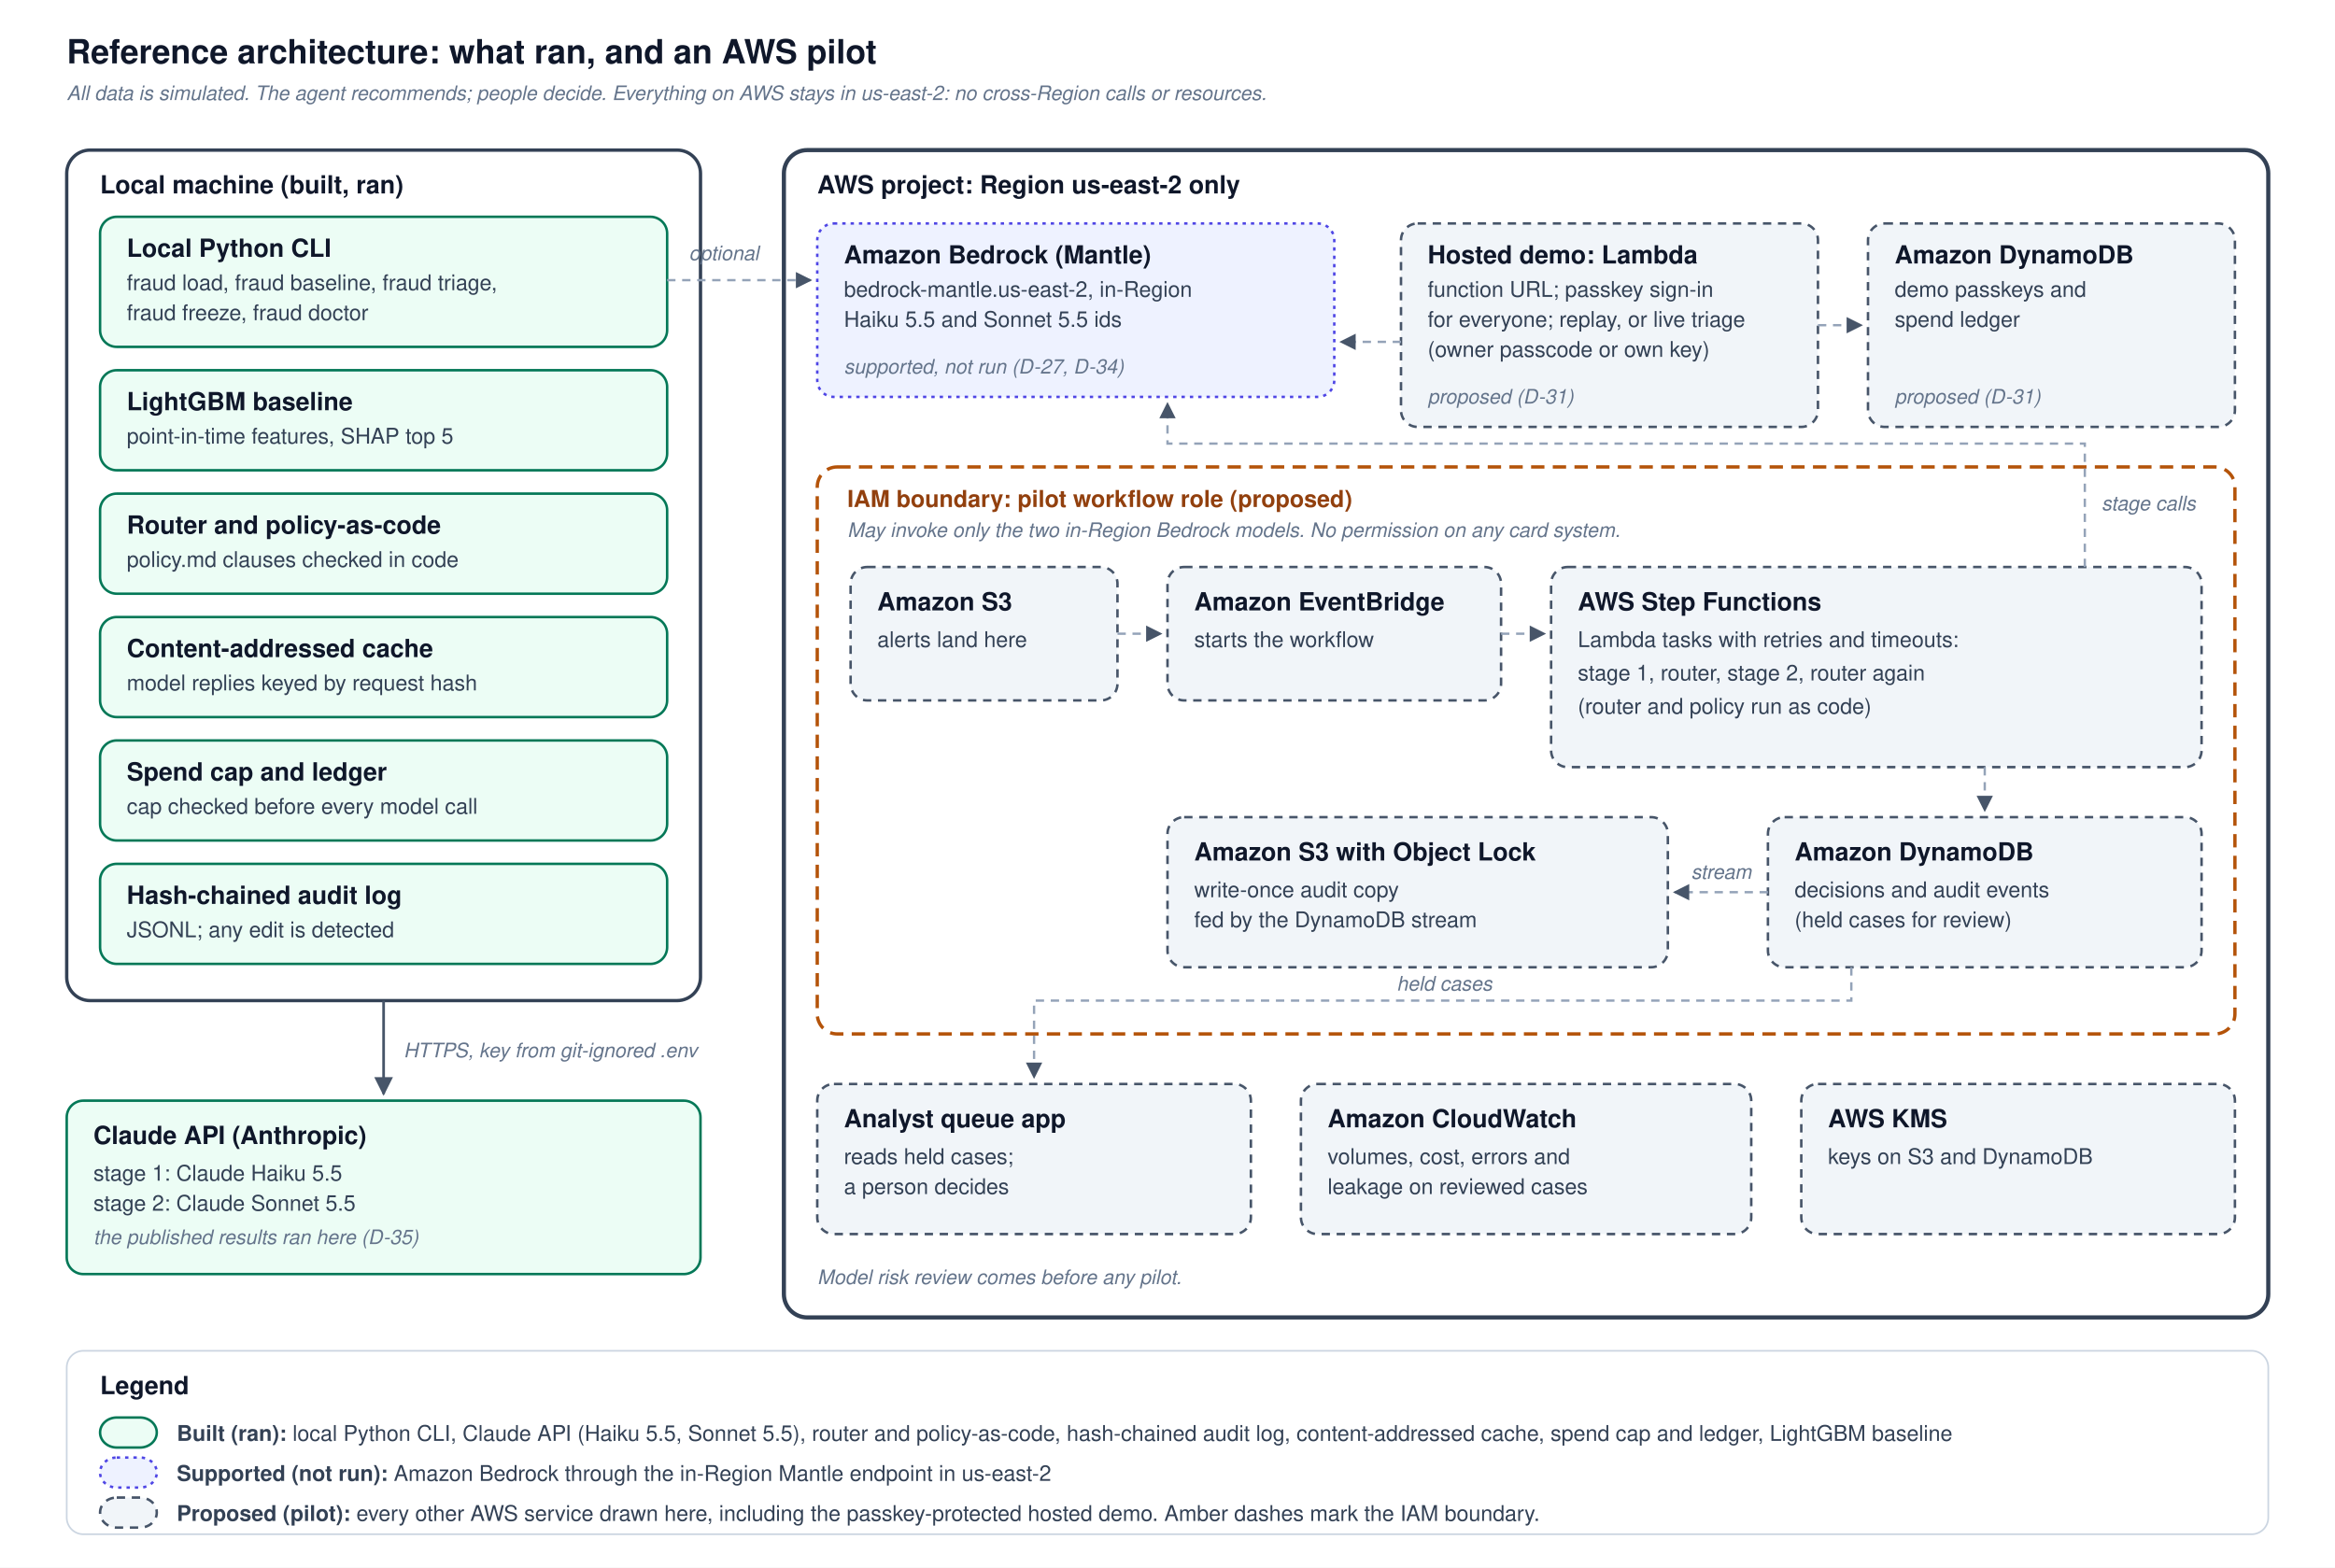
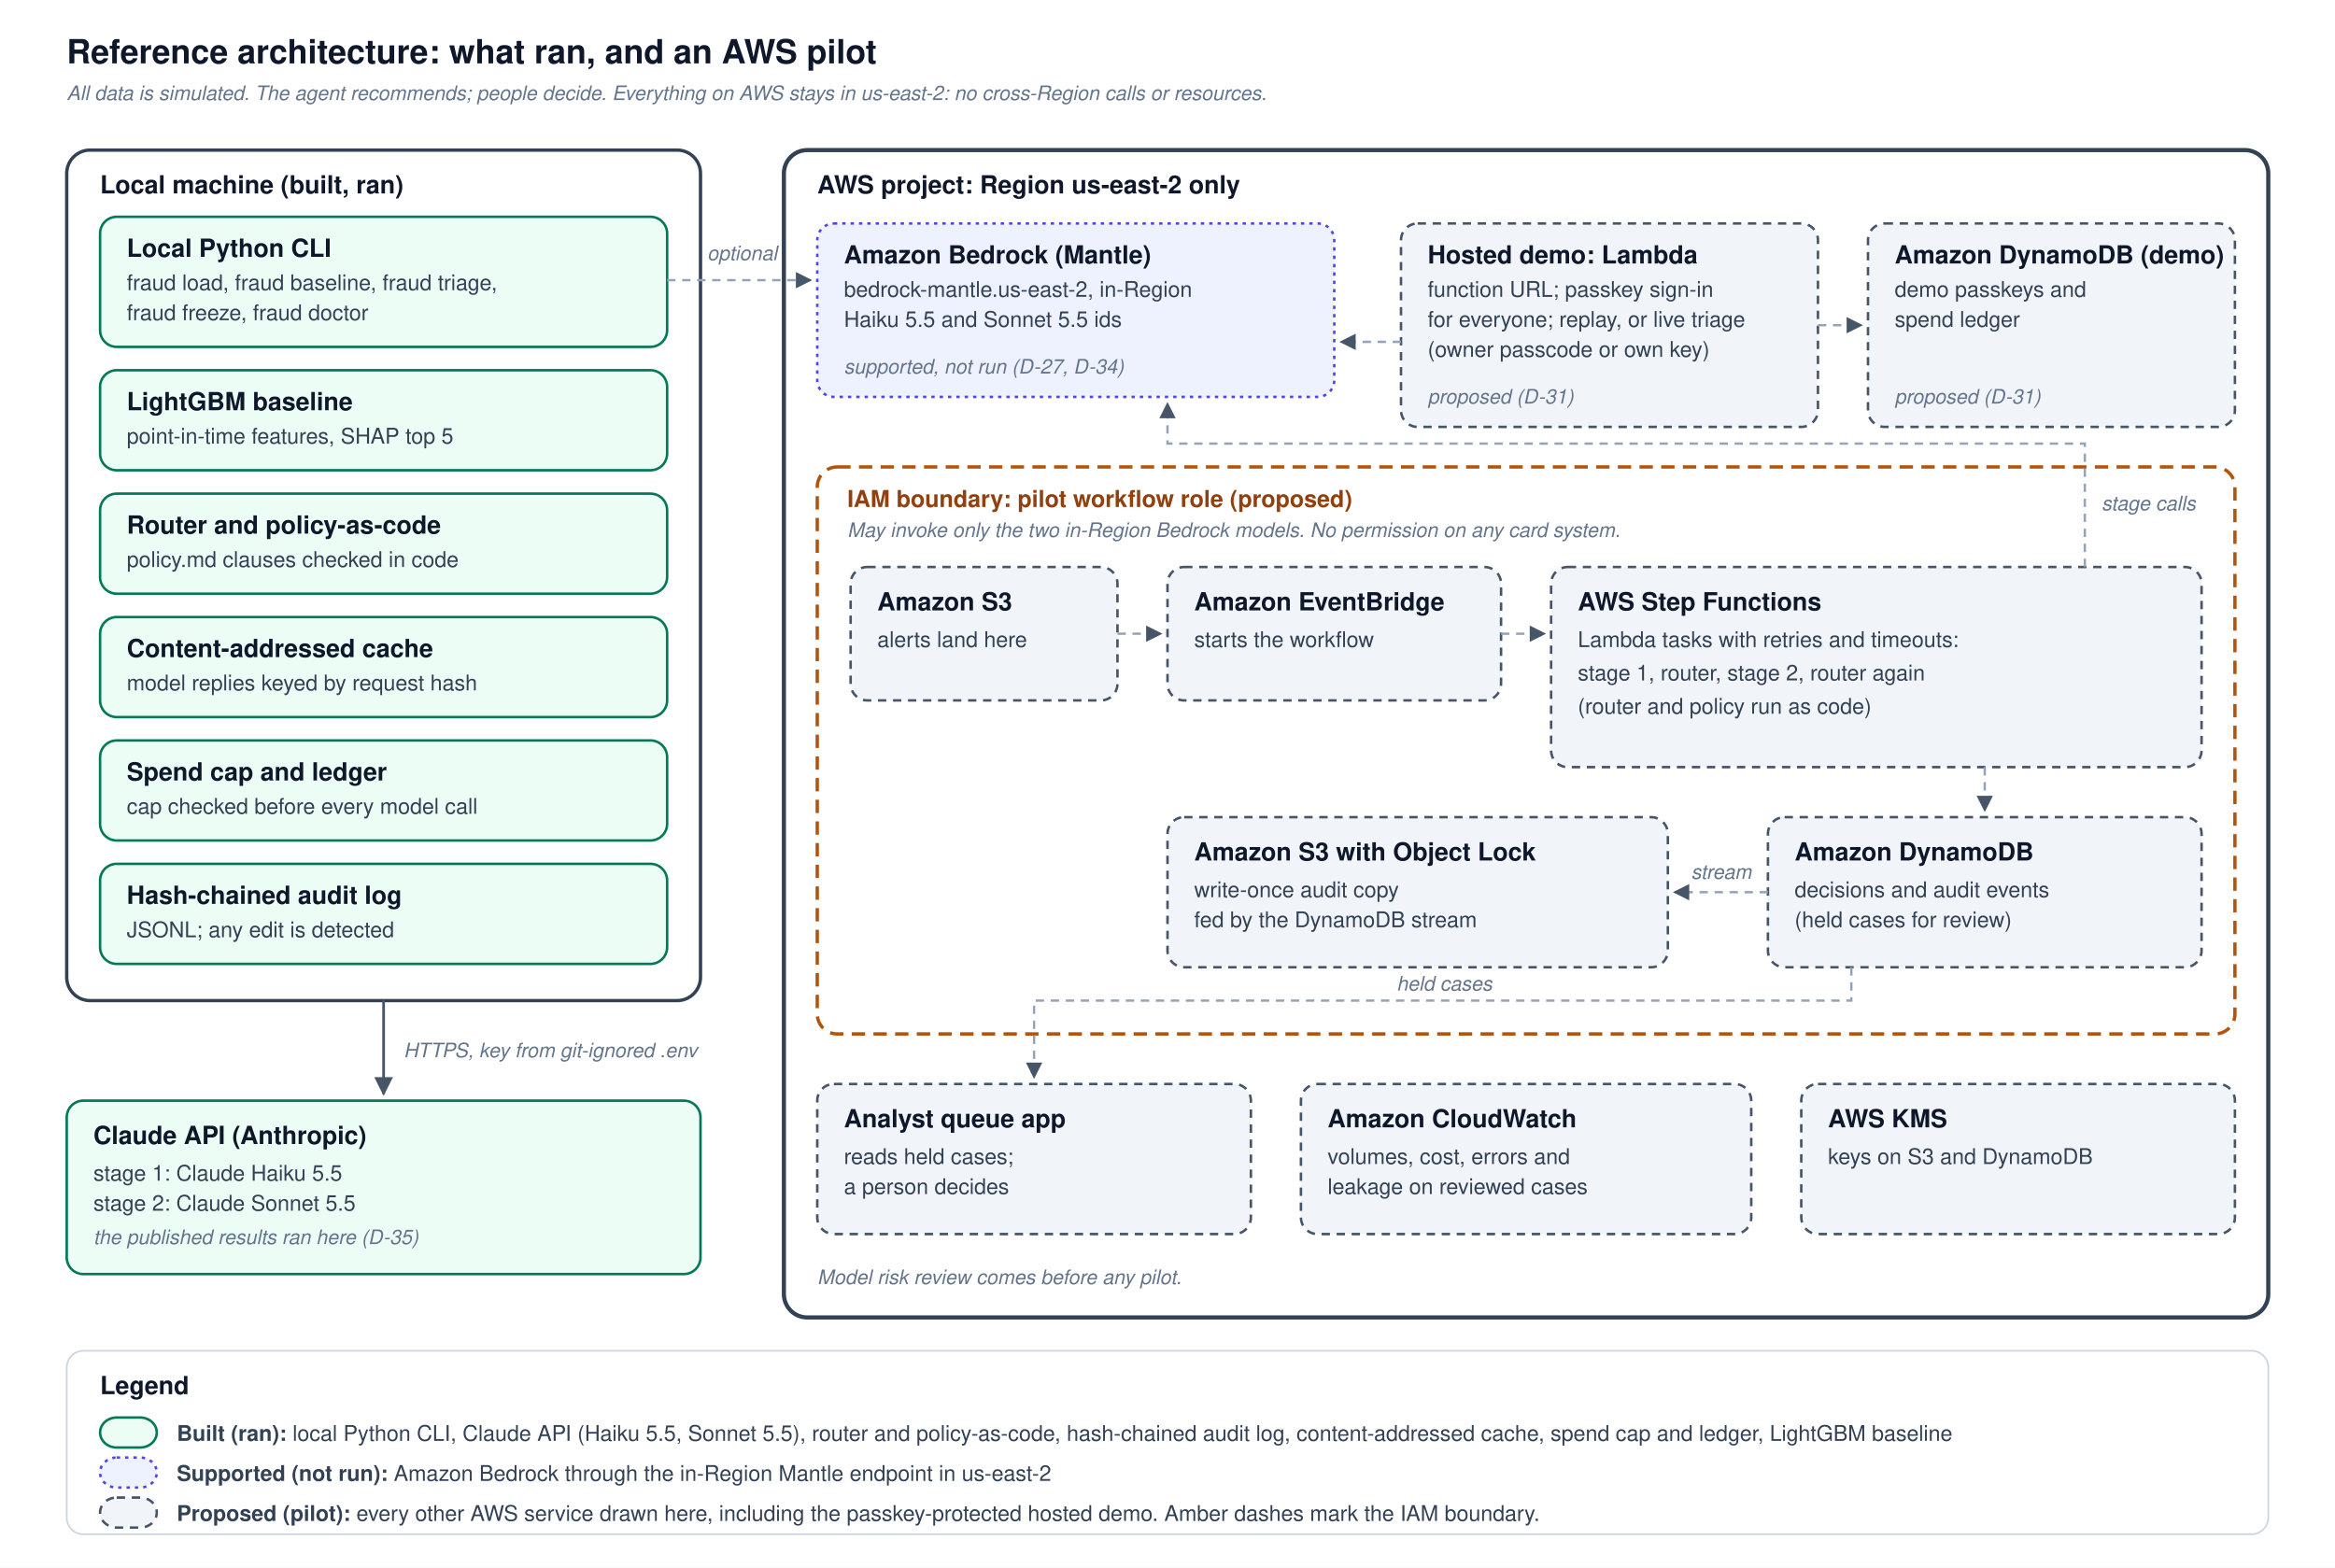
<svg xmlns="http://www.w3.org/2000/svg" viewBox="0 0 1400 940" width="1400" height="940" role="img" aria-labelledby="t d">
  <defs>
    <marker id="a" viewBox="0 0 10 10" refX="9" refY="5" markerWidth="7" markerHeight="7" orient="auto-start-reverse">
      <path d="M0,0 L10,5 L0,10 z" fill="#475569" />
    </marker>
    <style>
      .box{fill:#ffffff;stroke:#334155;stroke-width:1.5;rx:10}
      .agent{fill:#eef2ff;stroke:#4f46e5;stroke-dasharray:2 3}
      .gate{fill:none;stroke:#b45309;stroke-width:2;stroke-dasharray:8 5}
      .out{fill:#ecfdf5;stroke:#047857}
      .eval{fill:#f1f5f9;stroke:#475569;stroke-dasharray:5 4}
      .panel{fill:#ffffff;stroke:#334155;stroke-width:2;rx:14}
      .h{font:600 15px system-ui,-apple-system,Segoe UI,Helvetica,Arial,sans-serif;fill:#0f172a}
      .s{font:13px system-ui,-apple-system,Segoe UI,Helvetica,Arial,sans-serif;fill:#334155}
      .note{font:italic 12px system-ui,-apple-system,Segoe UI,Helvetica,Arial,sans-serif;fill:#64748b}
      .iam{font:600 14px system-ui,-apple-system,Segoe UI,Helvetica,Arial,sans-serif;fill:#92400e}
      .ln{stroke:#475569;stroke-width:1.6;fill:none;marker-end:url(#a)}
      .dash{stroke:#94a3b8;stroke-width:1.4;fill:none;stroke-dasharray:5 4;marker-end:url(#a)}
    </style>
  </defs>
  <rect width="1400" height="940" fill="#ffffff" />
  <text x="40" y="38" class="h" style="font-size:20px">Reference architecture: what ran, and an AWS pilot</text>
  <text x="40" y="60" class="note">All data is simulated. The agent recommends; people decide. Everything on AWS stays in us-east-2: no cross-Region calls or resources.</text>
  <rect x="40" y="90" width="380" height="510" class="panel" />
  <text x="60" y="116" class="h">Local machine (built, ran)</text>
  <rect x="60" y="130" width="340" height="78" class="box out" />
  <text x="76" y="154" class="h">Local Python CLI</text>
  <text x="76" y="174" class="s">fraud load, fraud baseline, fraud triage,</text>
  <text x="76" y="192" class="s">fraud freeze, fraud doctor</text>
  <rect x="60" y="222" width="340" height="60" class="box out" />
  <text x="76" y="246" class="h">LightGBM baseline</text>
  <text x="76" y="266" class="s">point-in-time features, SHAP top 5</text>
  <rect x="60" y="296" width="340" height="60" class="box out" />
  <text x="76" y="320" class="h">Router and policy-as-code</text>
  <text x="76" y="340" class="s">policy.md clauses checked in code</text>
  <rect x="60" y="370" width="340" height="60" class="box out" />
  <text x="76" y="394" class="h">Content-addressed cache</text>
  <text x="76" y="414" class="s">model replies keyed by request hash</text>
  <rect x="60" y="444" width="340" height="60" class="box out" />
  <text x="76" y="468" class="h">Spend cap and ledger</text>
  <text x="76" y="488" class="s">cap checked before every model call</text>
  <rect x="60" y="518" width="340" height="60" class="box out" />
  <text x="76" y="542" class="h">Hash-chained audit log</text>
  <text x="76" y="562" class="s">JSONL; any edit is detected</text>
  <rect x="40" y="660" width="380" height="104" class="box out" />
  <text x="56" y="686" class="h">Claude API (Anthropic)</text>
  <text x="56" y="708" class="s">stage 1: Claude Haiku 5.5</text>
  <text x="56" y="726" class="s">stage 2: Claude Sonnet 5.5</text>
  <text x="56" y="746" class="note">the published results ran here (D-35)</text>
  <path d="M230 600 V656" class="ln" />
  <text x="242" y="634" class="note">HTTPS, key from git-ignored .env</text>
  <rect x="470" y="90" width="890" height="700" class="panel" style="stroke-width:2.5" />
  <text x="490" y="116" class="h">AWS project: Region us-east-2 only</text>
  <rect x="490" y="134" width="310" height="104" class="box agent" />
  <text x="506" y="158" class="h">Amazon Bedrock (Mantle)</text>
  <text x="506" y="178" class="s">bedrock-mantle.us-east-2, in-Region</text>
  <text x="506" y="196" class="s">Haiku 5.5 and Sonnet 5.5 ids</text>
  <text x="506" y="224" class="note">supported, not run (D-27, D-34)</text>
  <path d="M400 168 H486" class="dash" />
-   <text x="434" y="156" class="note" text-anchor="middle">optional</text>
+   <text x="445" y="156" class="note" text-anchor="middle">optional</text>
  <rect x="840" y="134" width="250" height="122" class="box eval" />
  <text x="856" y="158" class="h">Hosted demo: Lambda</text>
  <text x="856" y="178" class="s">function URL; passkey sign-in</text>
  <text x="856" y="196" class="s">for everyone; replay, or live triage</text>
  <text x="856" y="214" class="s">(owner passcode or own key)</text>
  <text x="856" y="242" class="note">proposed (D-31)</text>
  <rect x="1120" y="134" width="220" height="122" class="box eval" />
-   <text x="1136" y="158" class="h">Amazon DynamoDB</text>
+   <text x="1136" y="158" class="h">Amazon DynamoDB (demo)</text>
  <text x="1136" y="178" class="s">demo passkeys and</text>
  <text x="1136" y="196" class="s">spend ledger</text>
  <text x="1136" y="242" class="note">proposed (D-31)</text>
  <path d="M1090 195 H1116" class="dash" />
  <path d="M840 205 H804" class="dash" />
  <rect x="490" y="280" width="850" height="340" rx="12" class="gate" />
  <text x="508" y="304" class="iam">IAM boundary: pilot workflow role (proposed)</text>
  <text x="508" y="322" class="note">May invoke only the two in-Region Bedrock models. No permission on any card system.</text>
  <rect x="510" y="340" width="160" height="80" class="box eval" />
  <text x="526" y="366" class="h">Amazon S3</text>
  <text x="526" y="388" class="s">alerts land here</text>
  <rect x="700" y="340" width="200" height="80" class="box eval" />
  <text x="716" y="366" class="h">Amazon EventBridge</text>
  <text x="716" y="388" class="s">starts the workflow</text>
  <rect x="930" y="340" width="390" height="120" class="box eval" />
  <text x="946" y="366" class="h">AWS Step Functions</text>
  <text x="946" y="388" class="s">Lambda tasks with retries and timeouts:</text>
  <text x="946" y="408" class="s">stage 1, router, stage 2, router again</text>
  <text x="946" y="428" class="s">(router and policy run as code)</text>
  <path d="M670 380 H696" class="dash" />
  <path d="M900 380 H926" class="dash" />
  <path d="M1250 340 V266 H700 V242" class="dash" />
  <text x="1260" y="306" class="note">stage calls</text>
  <rect x="1060" y="490" width="260" height="90" class="box eval" />
  <text x="1076" y="516" class="h">Amazon DynamoDB</text>
  <text x="1076" y="538" class="s">decisions and audit events</text>
  <text x="1076" y="556" class="s">(held cases for review)</text>
  <rect x="700" y="490" width="300" height="90" class="box eval" />
  <text x="716" y="516" class="h">Amazon S3 with Object Lock</text>
  <text x="716" y="538" class="s">write-once audit copy</text>
  <text x="716" y="556" class="s">fed by the DynamoDB stream</text>
  <path d="M1190 460 V486" class="dash" />
  <path d="M1060 535 H1004" class="dash" />
  <text x="1032" y="527" class="note" text-anchor="middle">stream</text>
  <rect x="490" y="650" width="260" height="90" class="box eval" />
  <text x="506" y="676" class="h">Analyst queue app</text>
  <text x="506" y="698" class="s">reads held cases;</text>
  <text x="506" y="716" class="s">a person decides</text>
  <rect x="780" y="650" width="270" height="90" class="box eval" />
  <text x="796" y="676" class="h">Amazon CloudWatch</text>
  <text x="796" y="698" class="s">volumes, cost, errors and</text>
  <text x="796" y="716" class="s">leakage on reviewed cases</text>
  <rect x="1080" y="650" width="260" height="90" class="box eval" />
  <text x="1096" y="676" class="h">AWS KMS</text>
  <text x="1096" y="698" class="s">keys on S3 and DynamoDB</text>
  <path d="M1110 580 V600 H620 V646" class="dash" />
  <text x="866" y="594" class="note" text-anchor="middle">held cases</text>
  <text x="490" y="770" class="note">Model risk review comes before any pilot.</text>
  <rect x="40" y="810" width="1320" height="110" rx="10" fill="#ffffff" stroke="#cbd5e1" />
  <text x="60" y="836" class="h">Legend</text>
  <rect x="60" y="850" width="34" height="18" class="box out" />
  <text x="106" y="864" class="s">
    <tspan font-weight="600">Built (ran):</tspan> local Python CLI, Claude API (Haiku 5.5, Sonnet 5.5), router and policy-as-code, hash-chained audit log, content-addressed cache, spend cap and ledger, LightGBM baseline</text>
  <rect x="60" y="874" width="34" height="18" class="box agent" />
  <text x="106" y="888" class="s">
    <tspan font-weight="600">Supported (not run):</tspan> Amazon Bedrock through the in-Region Mantle endpoint in us-east-2</text>
  <rect x="60" y="898" width="34" height="18" class="box eval" />
  <text x="106" y="912" class="s">
    <tspan font-weight="600">Proposed (pilot):</tspan> every other AWS service drawn here, including the passkey-protected hosted demo. Amber dashes mark the IAM boundary.</text>
</svg>
